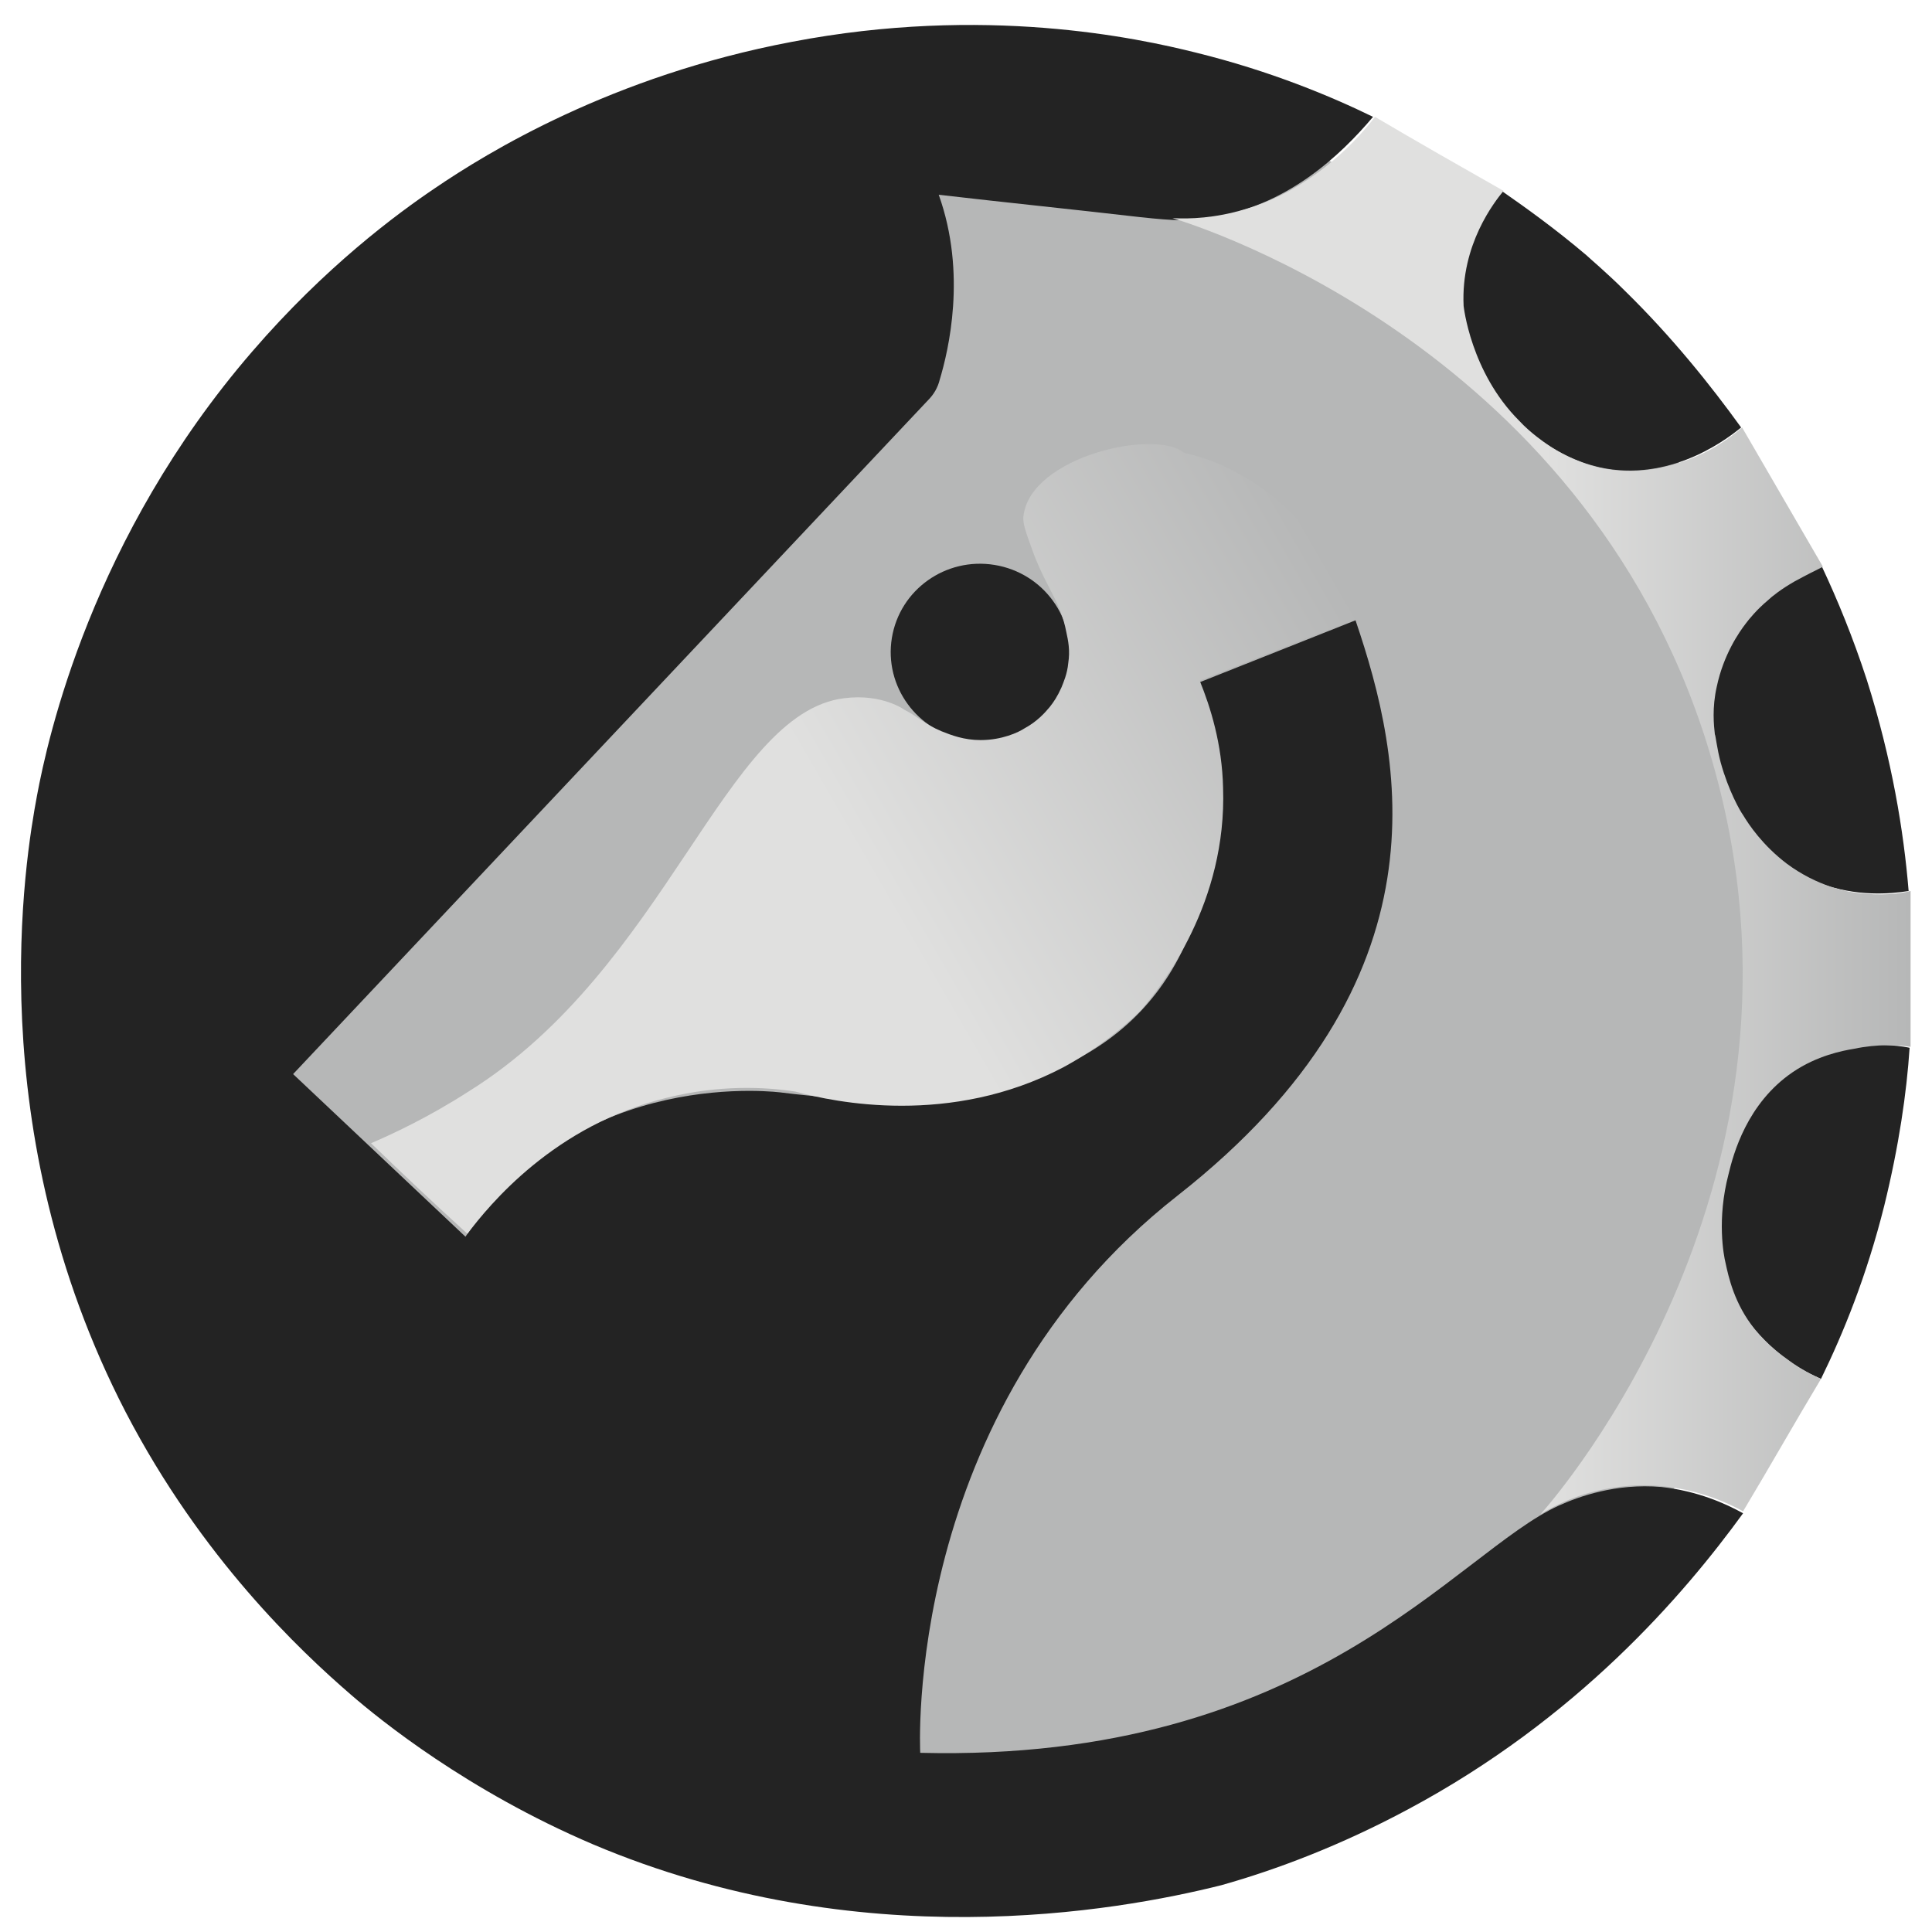
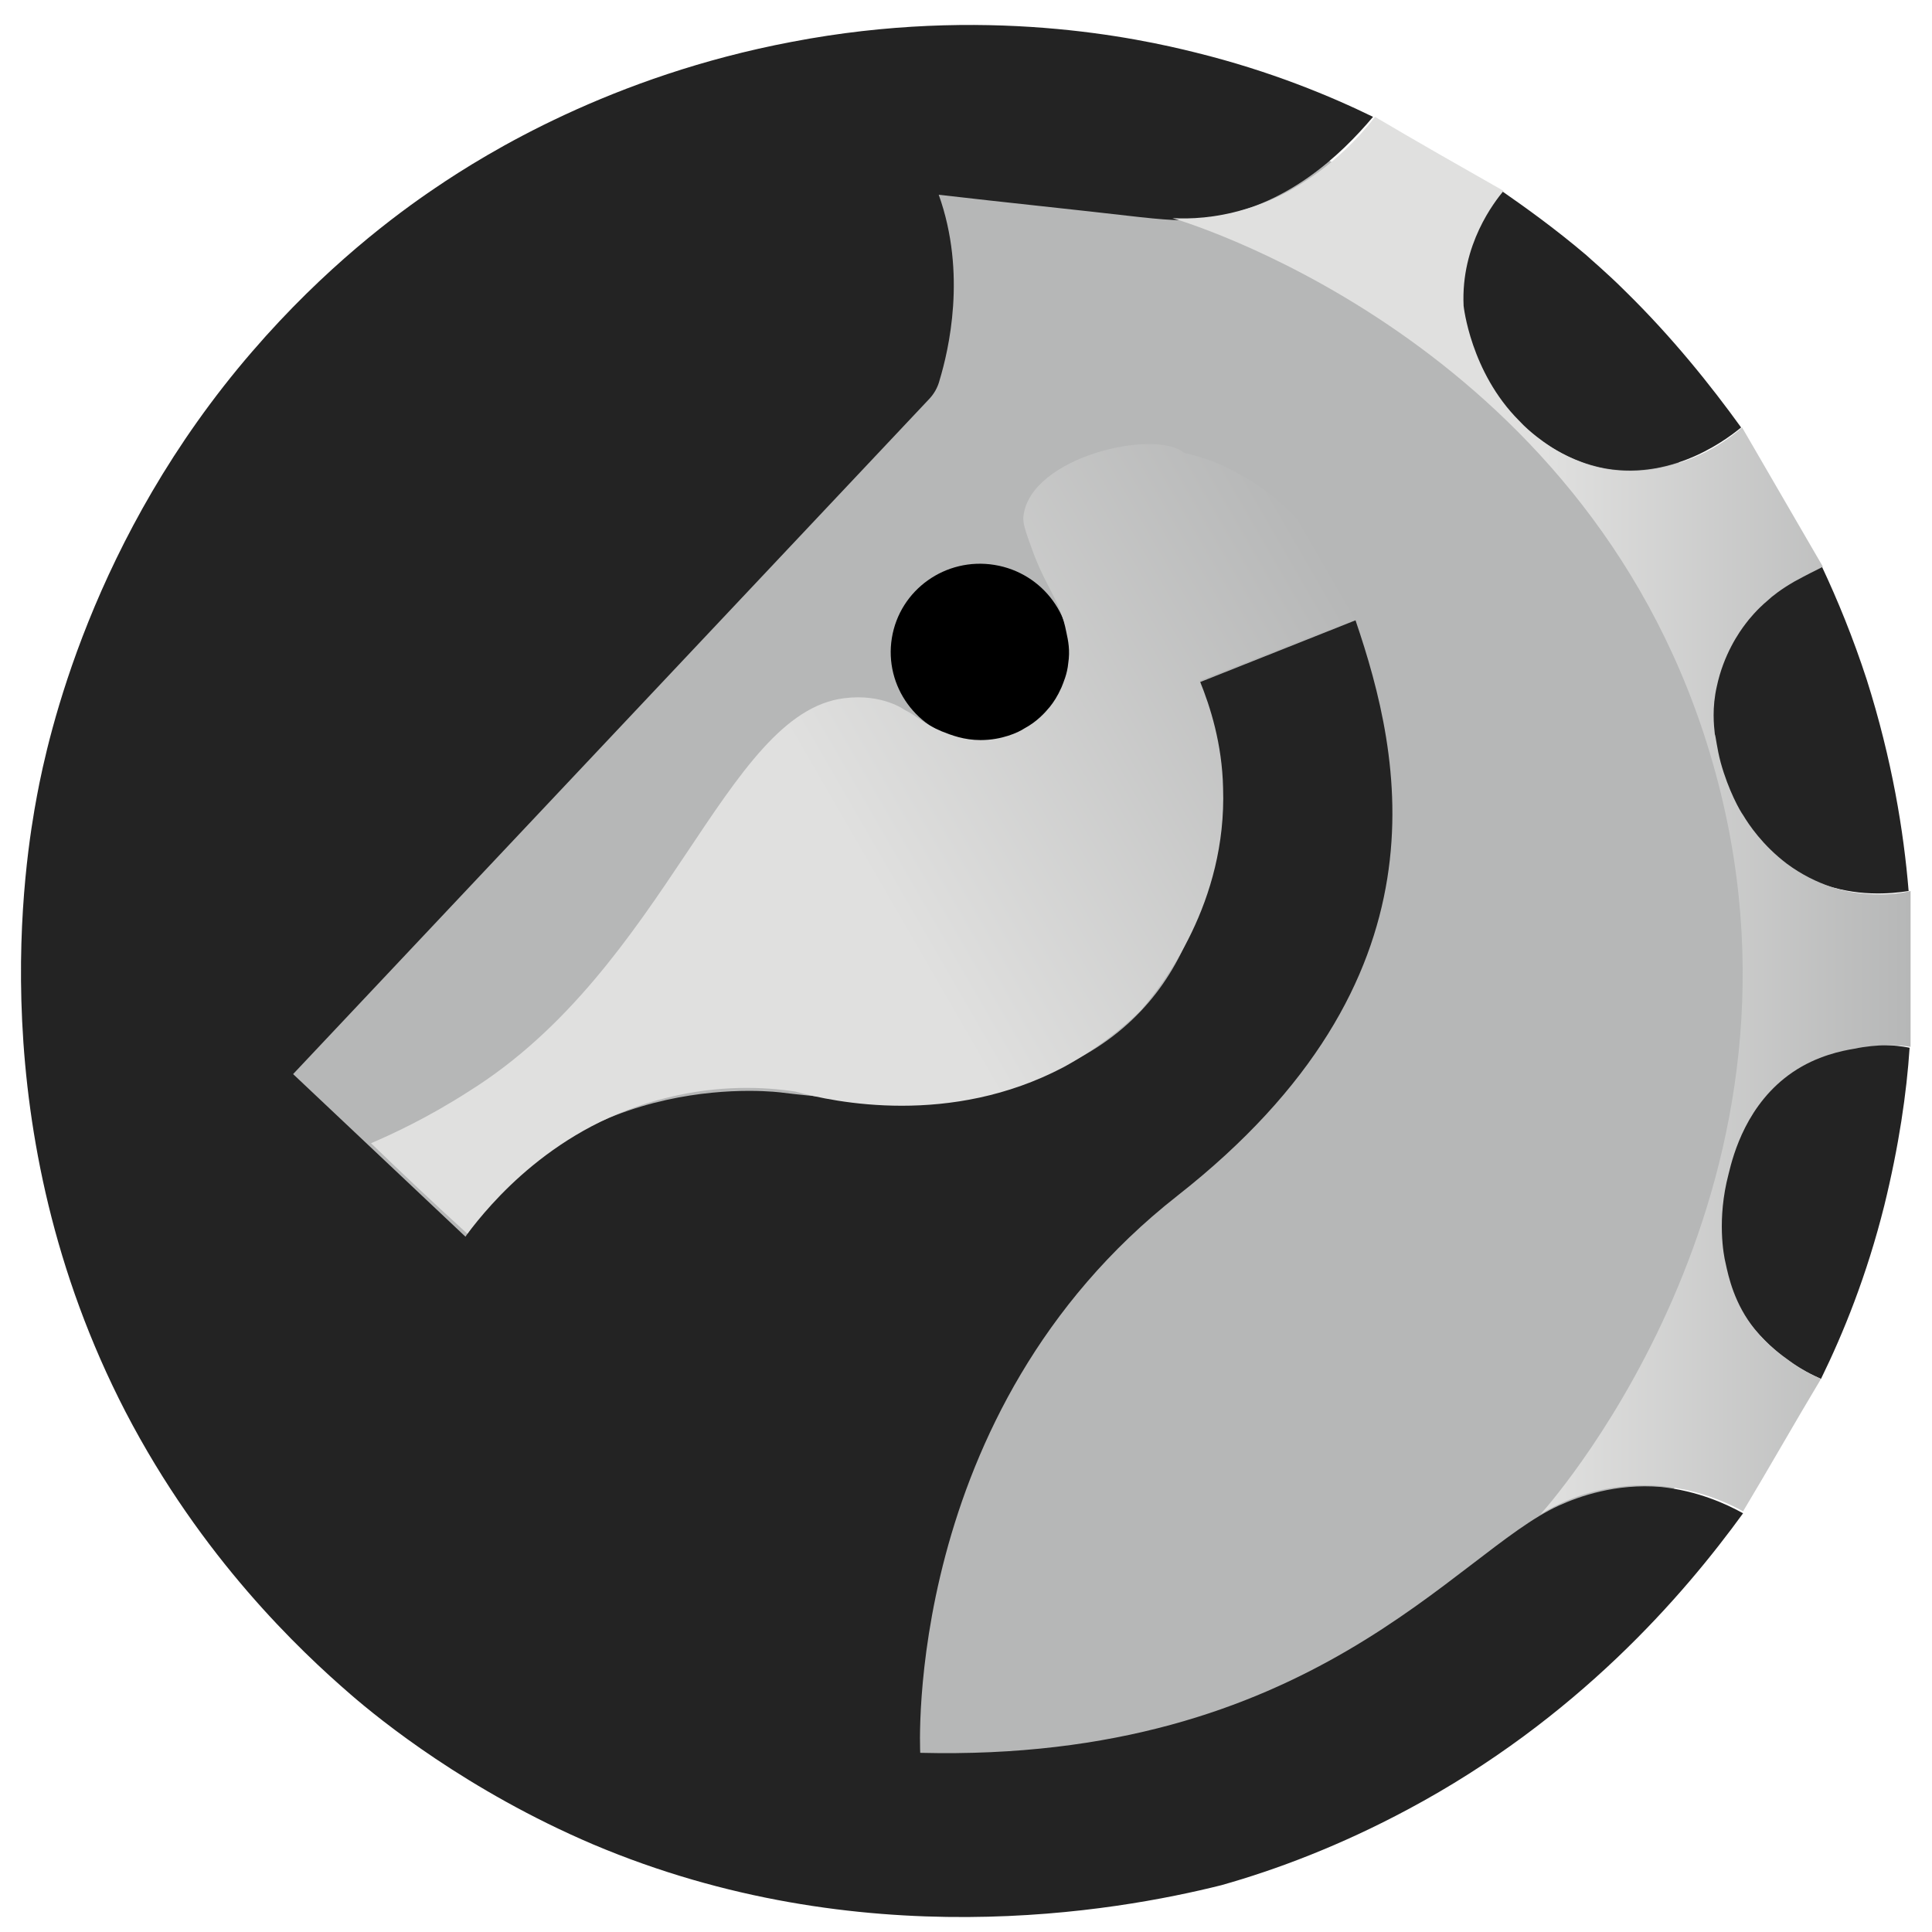
<svg xmlns="http://www.w3.org/2000/svg" version="1.1" id="Calque_1" x="0px" y="0px" viewBox="0 0 198.4 198.4" style="enable-background:new 0 0 198.4 198.4;" xml:space="preserve">
  <style type="text/css">
- 	.st0{fill:#B6B7B7;}
- 	.st1{fill:#232323;}
- 	.st2{fill:none;stroke:#E3E3E3;stroke-miterlimit:10;}
- 	.st3{fill:url(#SVGID_1_);}
- 	.st4{fill:url(#SVGID_2_);}
- 	.st5{fill:url(#SVGID_3_);}
- 	.st6{fill:none;}
+ 	.logost0{fill:#B6B7B7;}
+ 	.logost1{fill:#232323;}
+ 	.logost2{fill:none;stroke:#E3E3E3;stroke-miterlimit:10;}
+ 	.logost3{fill:url(#SVGID_1_);}
+ 	.logost4{fill:url(#SVGID_2_);}
+ 	.logost5{fill:url(#SVGID_3_);}
+ 	.logost6{fill:none;}
</style>
  <g id="Calque_6">
-     <circle class="st0" cx="96" cy="99.8" r="92.6" />
+     <circle class="logost0" cx="96" cy="99.8" r="92.6" />
  </g>
  <g id="Bleu">
-     <path class="st1" d="M187.1,58.2c1.6,3.4,3.2,7.3,4.6,11.6c2.6,8.2,3.8,15.6,4.3,21.7c-1.9,0.3-5.4,0.6-9.1-0.8   c-8.5-3.3-10.8-12.4-11-13.4c-0.2-1.4-0.9-6.7,2.4-12.1C181.4,60.5,185.7,58.7,187.1,58.2z" />
-     <path class="st1" d="M154.2,19.6c2.3,1.6,5.4,3.8,8.7,6.6c0.3,0.3,2.1,1.8,4,3.7c4.8,4.7,8.8,9.7,11.9,14c-1,0.8-6.7,5.5-14,4.2   c-2.6-0.5-5.4-1.7-8.2-4.2c-1.5-1.4-5.9-5.1-6.6-11.6C149.4,25.4,153.4,20.5,154.2,19.6z" />
-     <path class="st1" d="M141,12c-4.3-2.1-10.5-4.7-18.2-6.6c-6-1.5-21.7-4.9-41.5-1.1C62.8,7.8,50,15.7,44.7,19.3   c-4,2.7-11.3,8.1-18.8,16.8C9.4,55.2,4.9,75.8,3.8,81.7C2.6,88.1-2.1,116,12.9,145c7.8,15,17.9,24.5,23.1,29   c3,2.6,12,9.9,24.9,15.4c27.4,11.6,53.7,6.9,64.5,4.2c5.7-1.6,12.3-4.1,19.2-7.8c17.4-9.3,28.3-22,34.4-30.4   c-1.8-1-4.7-2.3-8.4-2.7c-4.7-0.4-8.5,1-10.5,1.9c-10.6,4.8-25.4,26.4-65.6,25.4c0,0-1.9-35,26.4-57.2s23.1-45,18.3-59.1l-16.1,6.4   c0,0,13.8,49.2-42.8,42.1c0,0-20.9-2.9-32.5,14.8l-17.7-16.7l65.2-69.2c0.6-0.6,1-1.3,1.2-2.1c0.9-3,2.8-10.9-0.1-19   c6.9,0.8,13.8,1.5,20.7,2.3c3.7,0.4,5.1,0.4,6.9,0.1C132.1,21.3,137.7,15.9,141,12z" />
-     <path class="st1" d="M196.1,107.6c-0.3,4.6-1.1,10.1-2.6,16.2c-1.8,7.2-4.2,13.1-6.5,17.8c-1.4-0.6-6.3-2.9-9-8.5   c-3.9-8,0.1-15.8,0.6-16.6c0.5-1.5,1.2-3.2,2.6-4.7C186.3,105.9,195.3,107.4,196.1,107.6z" />
-     <path class="st2" d="M99.6,57.7" />
+     <path class="logost1" d="M187.1,58.2c1.6,3.4,3.2,7.3,4.6,11.6c2.6,8.2,3.8,15.6,4.3,21.7c-1.9,0.3-5.4,0.6-9.1-0.8   c-8.5-3.3-10.8-12.4-11-13.4c-0.2-1.4-0.9-6.7,2.4-12.1C181.4,60.5,185.7,58.7,187.1,58.2z" />
+     <path class="logost1" d="M154.2,19.6c2.3,1.6,5.4,3.8,8.7,6.6c0.3,0.3,2.1,1.8,4,3.7c4.8,4.7,8.8,9.7,11.9,14c-1,0.8-6.7,5.5-14,4.2   c-2.6-0.5-5.4-1.7-8.2-4.2c-1.5-1.4-5.9-5.1-6.6-11.6C149.4,25.4,153.4,20.5,154.2,19.6z" />
+     <path class="logost1" d="M141,12c-4.3-2.1-10.5-4.7-18.2-6.6c-6-1.5-21.7-4.9-41.5-1.1C62.8,7.8,50,15.7,44.7,19.3   c-4,2.7-11.3,8.1-18.8,16.8C9.4,55.2,4.9,75.8,3.8,81.7C2.6,88.1-2.1,116,12.9,145c7.8,15,17.9,24.5,23.1,29   c3,2.6,12,9.9,24.9,15.4c27.4,11.6,53.7,6.9,64.5,4.2c5.7-1.6,12.3-4.1,19.2-7.8c17.4-9.3,28.3-22,34.4-30.4   c-1.8-1-4.7-2.3-8.4-2.7c-4.7-0.4-8.5,1-10.5,1.9c-10.6,4.8-25.4,26.4-65.6,25.4c0,0-1.9-35,26.4-57.2s23.1-45,18.3-59.1l-16.1,6.4   c0,0,13.8,49.2-42.8,42.1c0,0-20.9-2.9-32.5,14.8l-17.7-16.7l65.2-69.2c0.6-0.6,1-1.3,1.2-2.1c0.9-3,2.8-10.9-0.1-19   c6.9,0.8,13.8,1.5,20.7,2.3c3.7,0.4,5.1,0.4,6.9,0.1C132.1,21.3,137.7,15.9,141,12z" />
+     <path class="logost1" d="M196.1,107.6c-0.3,4.6-1.1,10.1-2.6,16.2c-1.8,7.2-4.2,13.1-6.5,17.8c-1.4-0.6-6.3-2.9-9-8.5   c-3.9-8,0.1-15.8,0.6-16.6c0.5-1.5,1.2-3.2,2.6-4.7C186.3,105.9,195.3,107.4,196.1,107.6z" />
+     <path class="logost2" d="M99.6,57.7" />
    <ellipse transform="matrix(0.1602 -0.9871 0.9871 0.1602 18.3991 155.6619)" class="st1" cx="100.7" cy="67" rx="9.1" ry="9.2" />
  </g>
  <g id="flou_x5F_crete">
    <linearGradient id="SVGID_1_" gradientUnits="userSpaceOnUse" x1="120.4" y1="831.809" x2="196.2" y2="831.809" gradientTransform="matrix(1 0 0 -1 0 915.5589)">
      <stop offset="0.504" style="stop-color:#E0E0DF" />
      <stop offset="1" style="stop-color:#B6B7B7" />
    </linearGradient>
-     <path class="st3" d="M120.4,22.4c2.7,0.8,43.4,13.6,55.5,56c12.2,42.6-15.9,75.1-17.7,77.1c1.6-1,4.1-2.2,7.3-2.7   c6.5-1.1,11.7,1.4,13.5,2.4c2.7-4.5,5.3-9.1,8-13.6c-0.9-0.4-2.1-1-3.3-1.9c-0.7-0.5-2.1-1.5-3.5-3.2c-2.1-2.6-2.7-5.4-3-6.8   c-0.2-0.8-0.9-4.5,0.3-9.1c0.5-2.1,1.9-7.3,6.6-10.5c2.5-1.7,5.1-2.2,6.3-2.4c2.4-0.5,4.5-0.4,5.8-0.2c0-5.4,0-10.7,0-16   c-1.2,0.3-3.1,0.5-5.4,0.2c-1.1-0.1-4.2-0.7-7.3-3c-2.5-1.9-3.9-4-4.5-5c-0.3-0.4-1.5-2.5-2.3-5.4c-0.4-1.5-0.5-2.7-0.6-2.9   c-0.1-0.9-0.3-2.7,0.2-4.9c0.7-3.3,2.3-5.6,3-6.5c0.3-0.4,1.1-1.4,2.3-2.4c0.3-0.3,1.3-1.1,2.7-1.9c1.1-0.6,2.1-1.1,2.9-1.5   c-2.8-4.8-5.5-9.5-8.3-14.3c-1.4,1.2-3.5,2.7-6.4,3.6c-1.5,0.5-5,1.5-9.1,0.3c-2.3-0.7-4-1.8-4.7-2.3c0,0-1.5-1-2.7-2.3   c-5-5-5.7-11.8-5.7-11.8c-0.3-6.3,3.2-10.7,4.1-11.8c-4.4-2.5-8.8-5-13.2-7.6c-2,2.6-4.1,4.4-5.7,5.6c-1.4,1-3.9,2.8-7.7,3.9   C124.8,22.4,122.2,22.5,120.4,22.4z" />
+     <path class="logost3" d="M120.4,22.4c2.7,0.8,43.4,13.6,55.5,56c12.2,42.6-15.9,75.1-17.7,77.1c1.6-1,4.1-2.2,7.3-2.7   c6.5-1.1,11.7,1.4,13.5,2.4c2.7-4.5,5.3-9.1,8-13.6c-0.9-0.4-2.1-1-3.3-1.9c-0.7-0.5-2.1-1.5-3.5-3.2c-2.1-2.6-2.7-5.4-3-6.8   c-0.2-0.8-0.9-4.5,0.3-9.1c0.5-2.1,1.9-7.3,6.6-10.5c2.5-1.7,5.1-2.2,6.3-2.4c2.4-0.5,4.5-0.4,5.8-0.2c0-5.4,0-10.7,0-16   c-1.2,0.3-3.1,0.5-5.4,0.2c-1.1-0.1-4.2-0.7-7.3-3c-2.5-1.9-3.9-4-4.5-5c-0.3-0.4-1.5-2.5-2.3-5.4c-0.4-1.5-0.5-2.7-0.6-2.9   c-0.1-0.9-0.3-2.7,0.2-4.9c0.7-3.3,2.3-5.6,3-6.5c0.3-0.4,1.1-1.4,2.3-2.4c0.3-0.3,1.3-1.1,2.7-1.9c1.1-0.6,2.1-1.1,2.9-1.5   c-2.8-4.8-5.5-9.5-8.3-14.3c-1.4,1.2-3.5,2.7-6.4,3.6c-1.5,0.5-5,1.5-9.1,0.3c-2.3-0.7-4-1.8-4.7-2.3c0,0-1.5-1-2.7-2.3   c-5-5-5.7-11.8-5.7-11.8c-0.3-6.3,3.2-10.7,4.1-11.8c-4.4-2.5-8.8-5-13.2-7.6c-2,2.6-4.1,4.4-5.7,5.6c-1.4,1-3.9,2.8-7.7,3.9   C124.8,22.4,122.2,22.5,120.4,22.4z" />
    <linearGradient id="SVGID_2_" gradientUnits="userSpaceOnUse" x1="220" y1="704.259" x2="220" y2="704.259" gradientTransform="matrix(1 0 0 -1 0 915.5589)">
      <stop offset="0.504" style="stop-color:#E0E0DF" />
      <stop offset="1" style="stop-color:#B6B7B7" />
    </linearGradient>
-     <path class="st4" d="M220,211.3" />
+     <path class="logost4" d="M220,211.3" />
  </g>
  <g id="Calque_10">
    <linearGradient id="SVGID_3_" gradientUnits="userSpaceOnUse" x1="39.152" y1="796.337" x2="138.829" y2="853.886" gradientTransform="matrix(1 0 0 -1 0 915.5589)">
      <stop offset="0.504" style="stop-color:#E0E0DF" />
      <stop offset="1" style="stop-color:#B6B7B7" />
    </linearGradient>
-     <path class="st5" d="M38.1,117.4c2.1-0.9,5.8-2.6,10-5.3c20.4-12.7,26.3-38.9,38.6-40.4c3.9-0.5,6.2,1.2,6.2,1.2   c1.4,0.7,1.9,1.4,3.8,2.2c1,0.4,2.3,0.9,4,0.9c2.2,0,3.9-0.8,4.5-1.2c1.3-0.7,2.1-1.6,2.6-2.2c0.4-0.5,0.8-1.1,1.2-2   c0.2-0.5,0.6-1.4,0.7-2.5c0.2-1.3,0-2.3-0.2-3.2c-0.6-3.1-1.9-4.3-3.3-7.9c-0.8-2.2-1.2-3.2-1.1-4c0.7-6.1,13.5-9,16.5-6.5   c1.7,0.4,3.6,1,5.5,2.1c7.9,4.2,11.1,11.9,12.2,14.9c-5.4,2.1-10.7,4.3-16.1,6.4c1.1,2.7,2.3,6.5,2.4,11   c0.4,11.8-6.2,20.2-8.4,22.8c-2,2-4.7,4.1-8,5.9c-11.6,6.1-23.5,3.6-27.5,2.5c-3.2-0.5-7.8-0.7-13.1,0.6   c-11.7,2.8-18.4,11.1-20.6,14C44.7,123.7,41.4,120.6,38.1,117.4z" />
+     <path class="logost5" d="M38.1,117.4c2.1-0.9,5.8-2.6,10-5.3c20.4-12.7,26.3-38.9,38.6-40.4c3.9-0.5,6.2,1.2,6.2,1.2   c1.4,0.7,1.9,1.4,3.8,2.2c1,0.4,2.3,0.9,4,0.9c2.2,0,3.9-0.8,4.5-1.2c1.3-0.7,2.1-1.6,2.6-2.2c0.4-0.5,0.8-1.1,1.2-2   c0.2-0.5,0.6-1.4,0.7-2.5c0.2-1.3,0-2.3-0.2-3.2c-0.6-3.1-1.9-4.3-3.3-7.9c-0.8-2.2-1.2-3.2-1.1-4c0.7-6.1,13.5-9,16.5-6.5   c1.7,0.4,3.6,1,5.5,2.1c7.9,4.2,11.1,11.9,12.2,14.9c-5.4,2.1-10.7,4.3-16.1,6.4c1.1,2.7,2.3,6.5,2.4,11   c0.4,11.8-6.2,20.2-8.4,22.8c-2,2-4.7,4.1-8,5.9c-11.6,6.1-23.5,3.6-27.5,2.5c-3.2-0.5-7.8-0.7-13.1,0.6   c-11.7,2.8-18.4,11.1-20.6,14C44.7,123.7,41.4,120.6,38.1,117.4z" />
  </g>
  <g id="Calque_8">
-     <path id="SVGID_x5F_4_x5F_" class="st6" d="M197.7,100.1c0,54.7-44.4,99.1-99.1,99.1s-99.1-44.4-99.1-99.1S43.9,1,98.6,1   S197.7,45.3,197.7,100.1z" />
+     <path id="SVGID_x5F_4_x5F_" class="logost6" d="M197.7,100.1c0,54.7-44.4,99.1-99.1,99.1s-99.1-44.4-99.1-99.1S43.9,1,98.6,1   S197.7,45.3,197.7,100.1z" />
    <text transform="matrix(1 0 0 1 -403.6667 -401.6668)" style="fill:#010101; font-family:'ArialMT'; font-size:12px;"> </text>
    <text transform="matrix(1 0 0 1 -403.6667 -401.6668)" style="fill:#010101; font-family:'ArialMT'; font-size:12px;"> </text>
  </g>
</svg>
